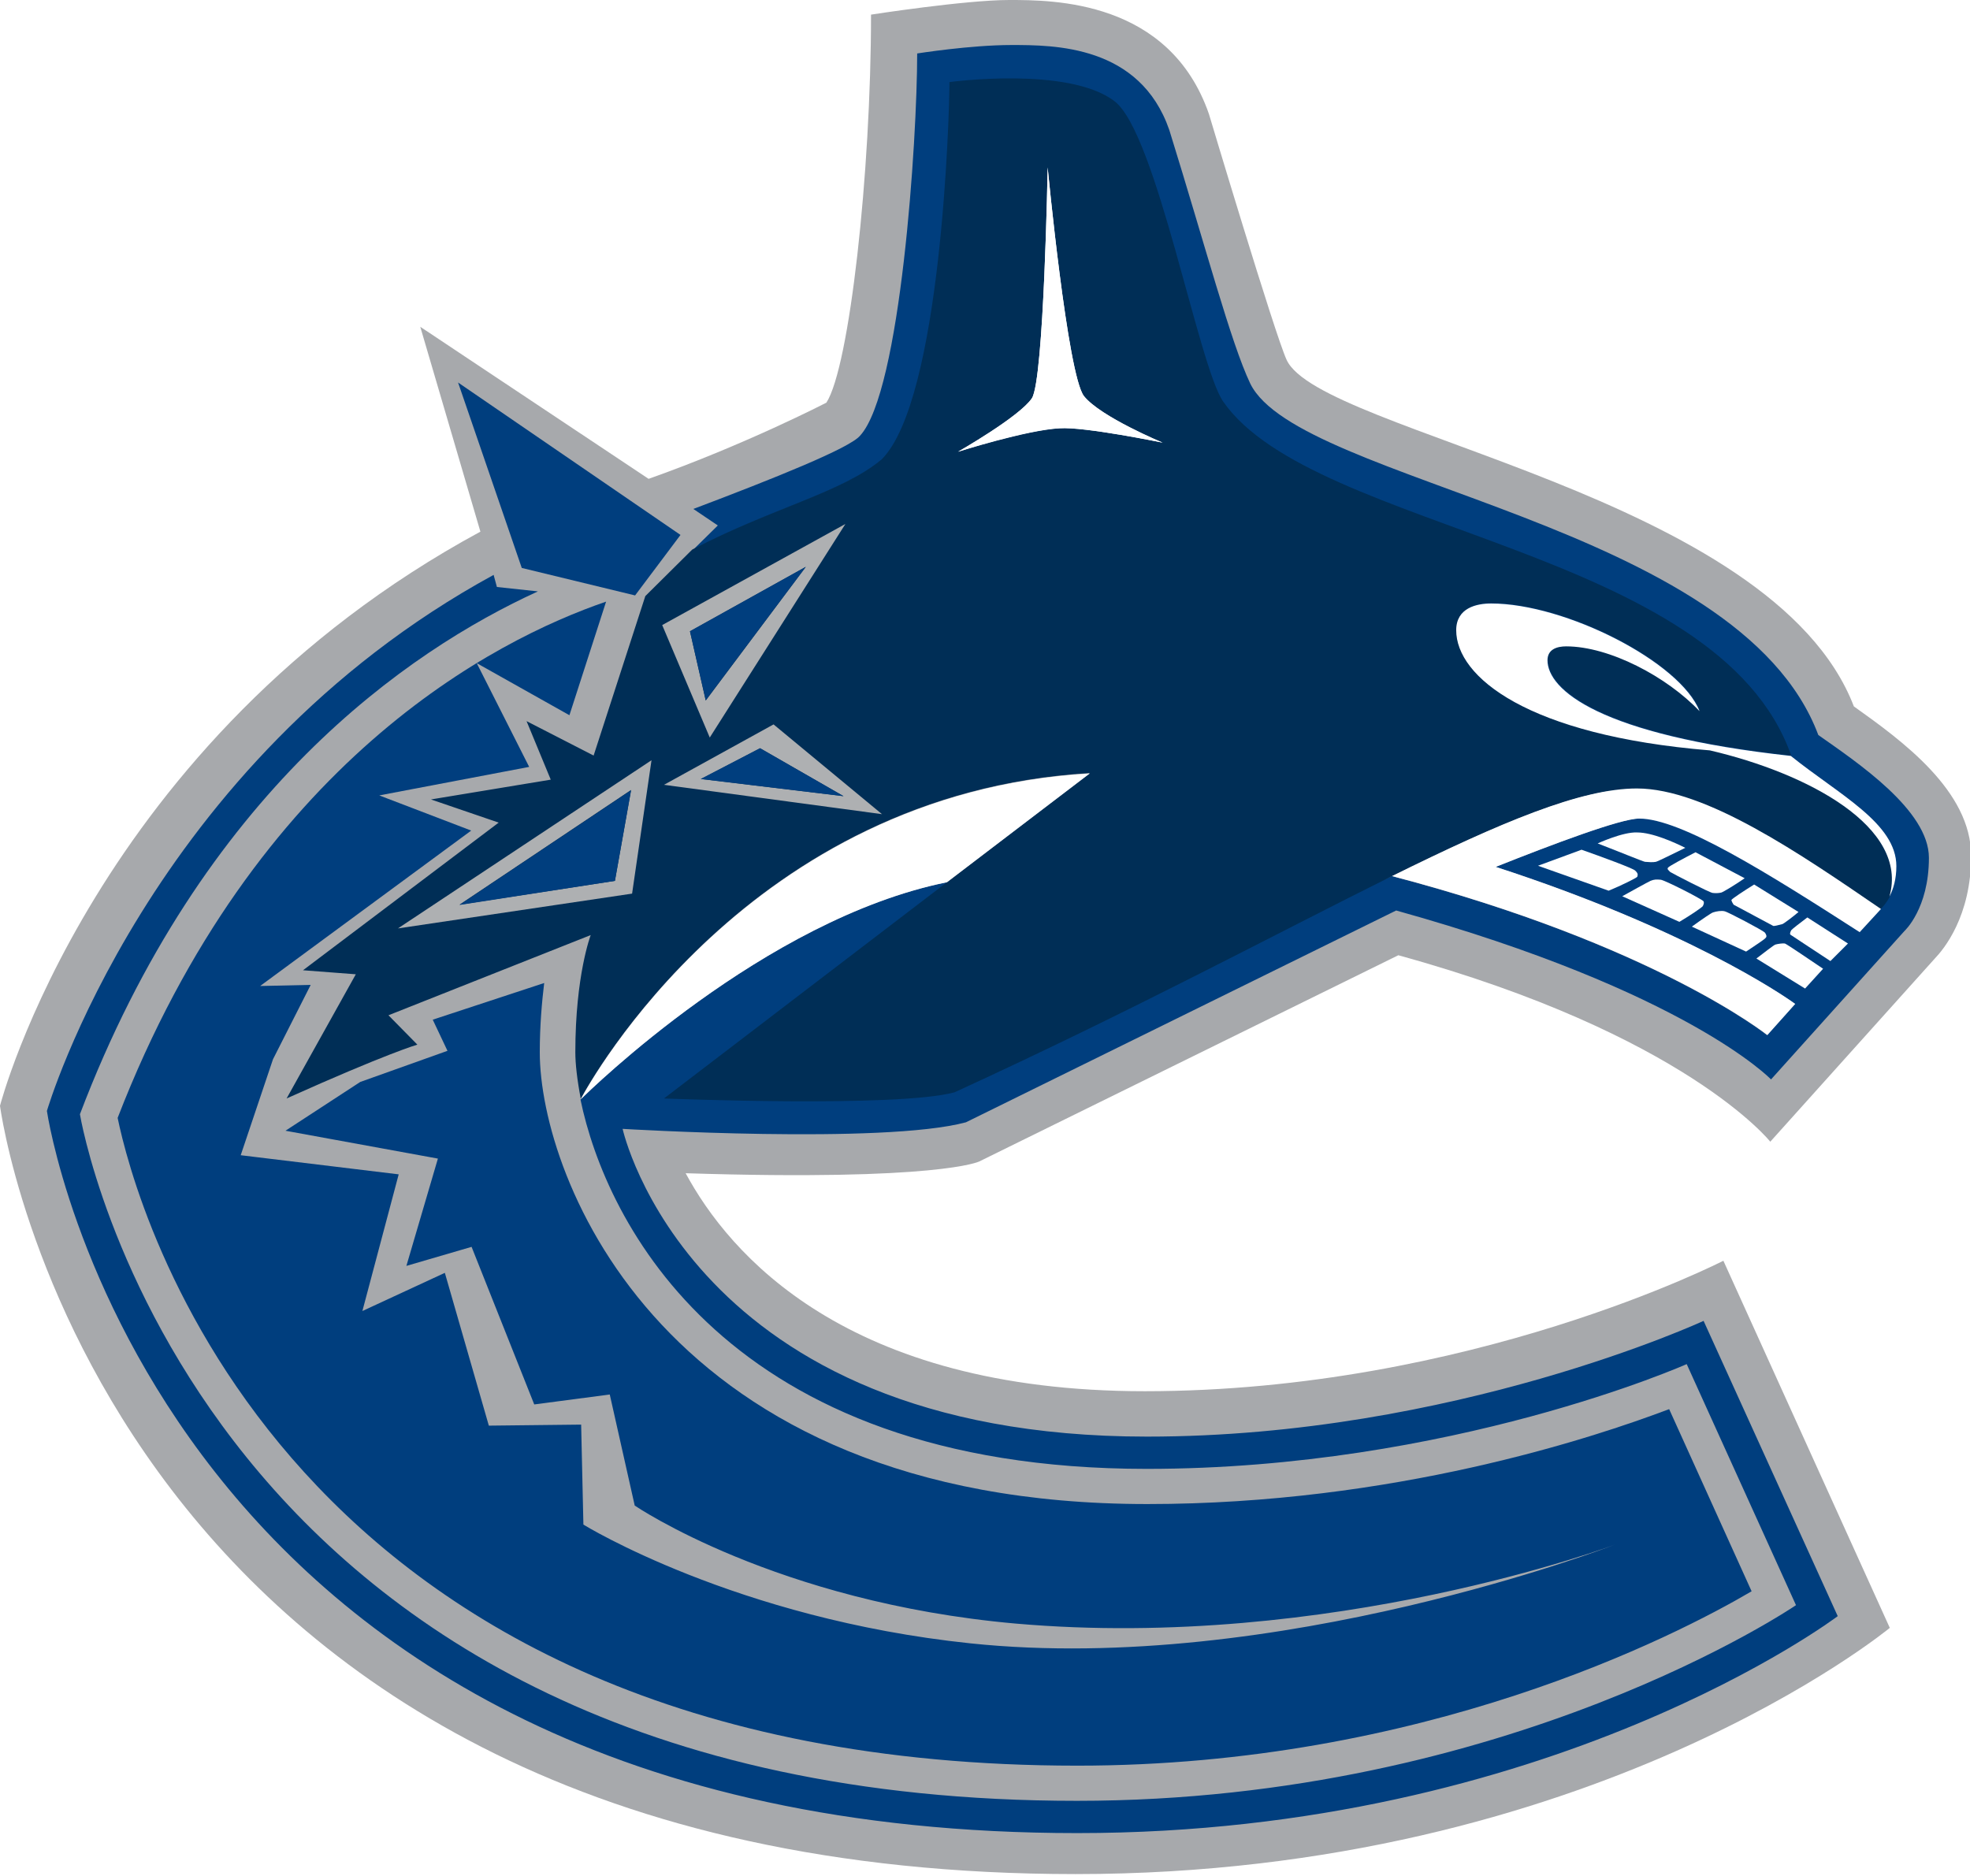
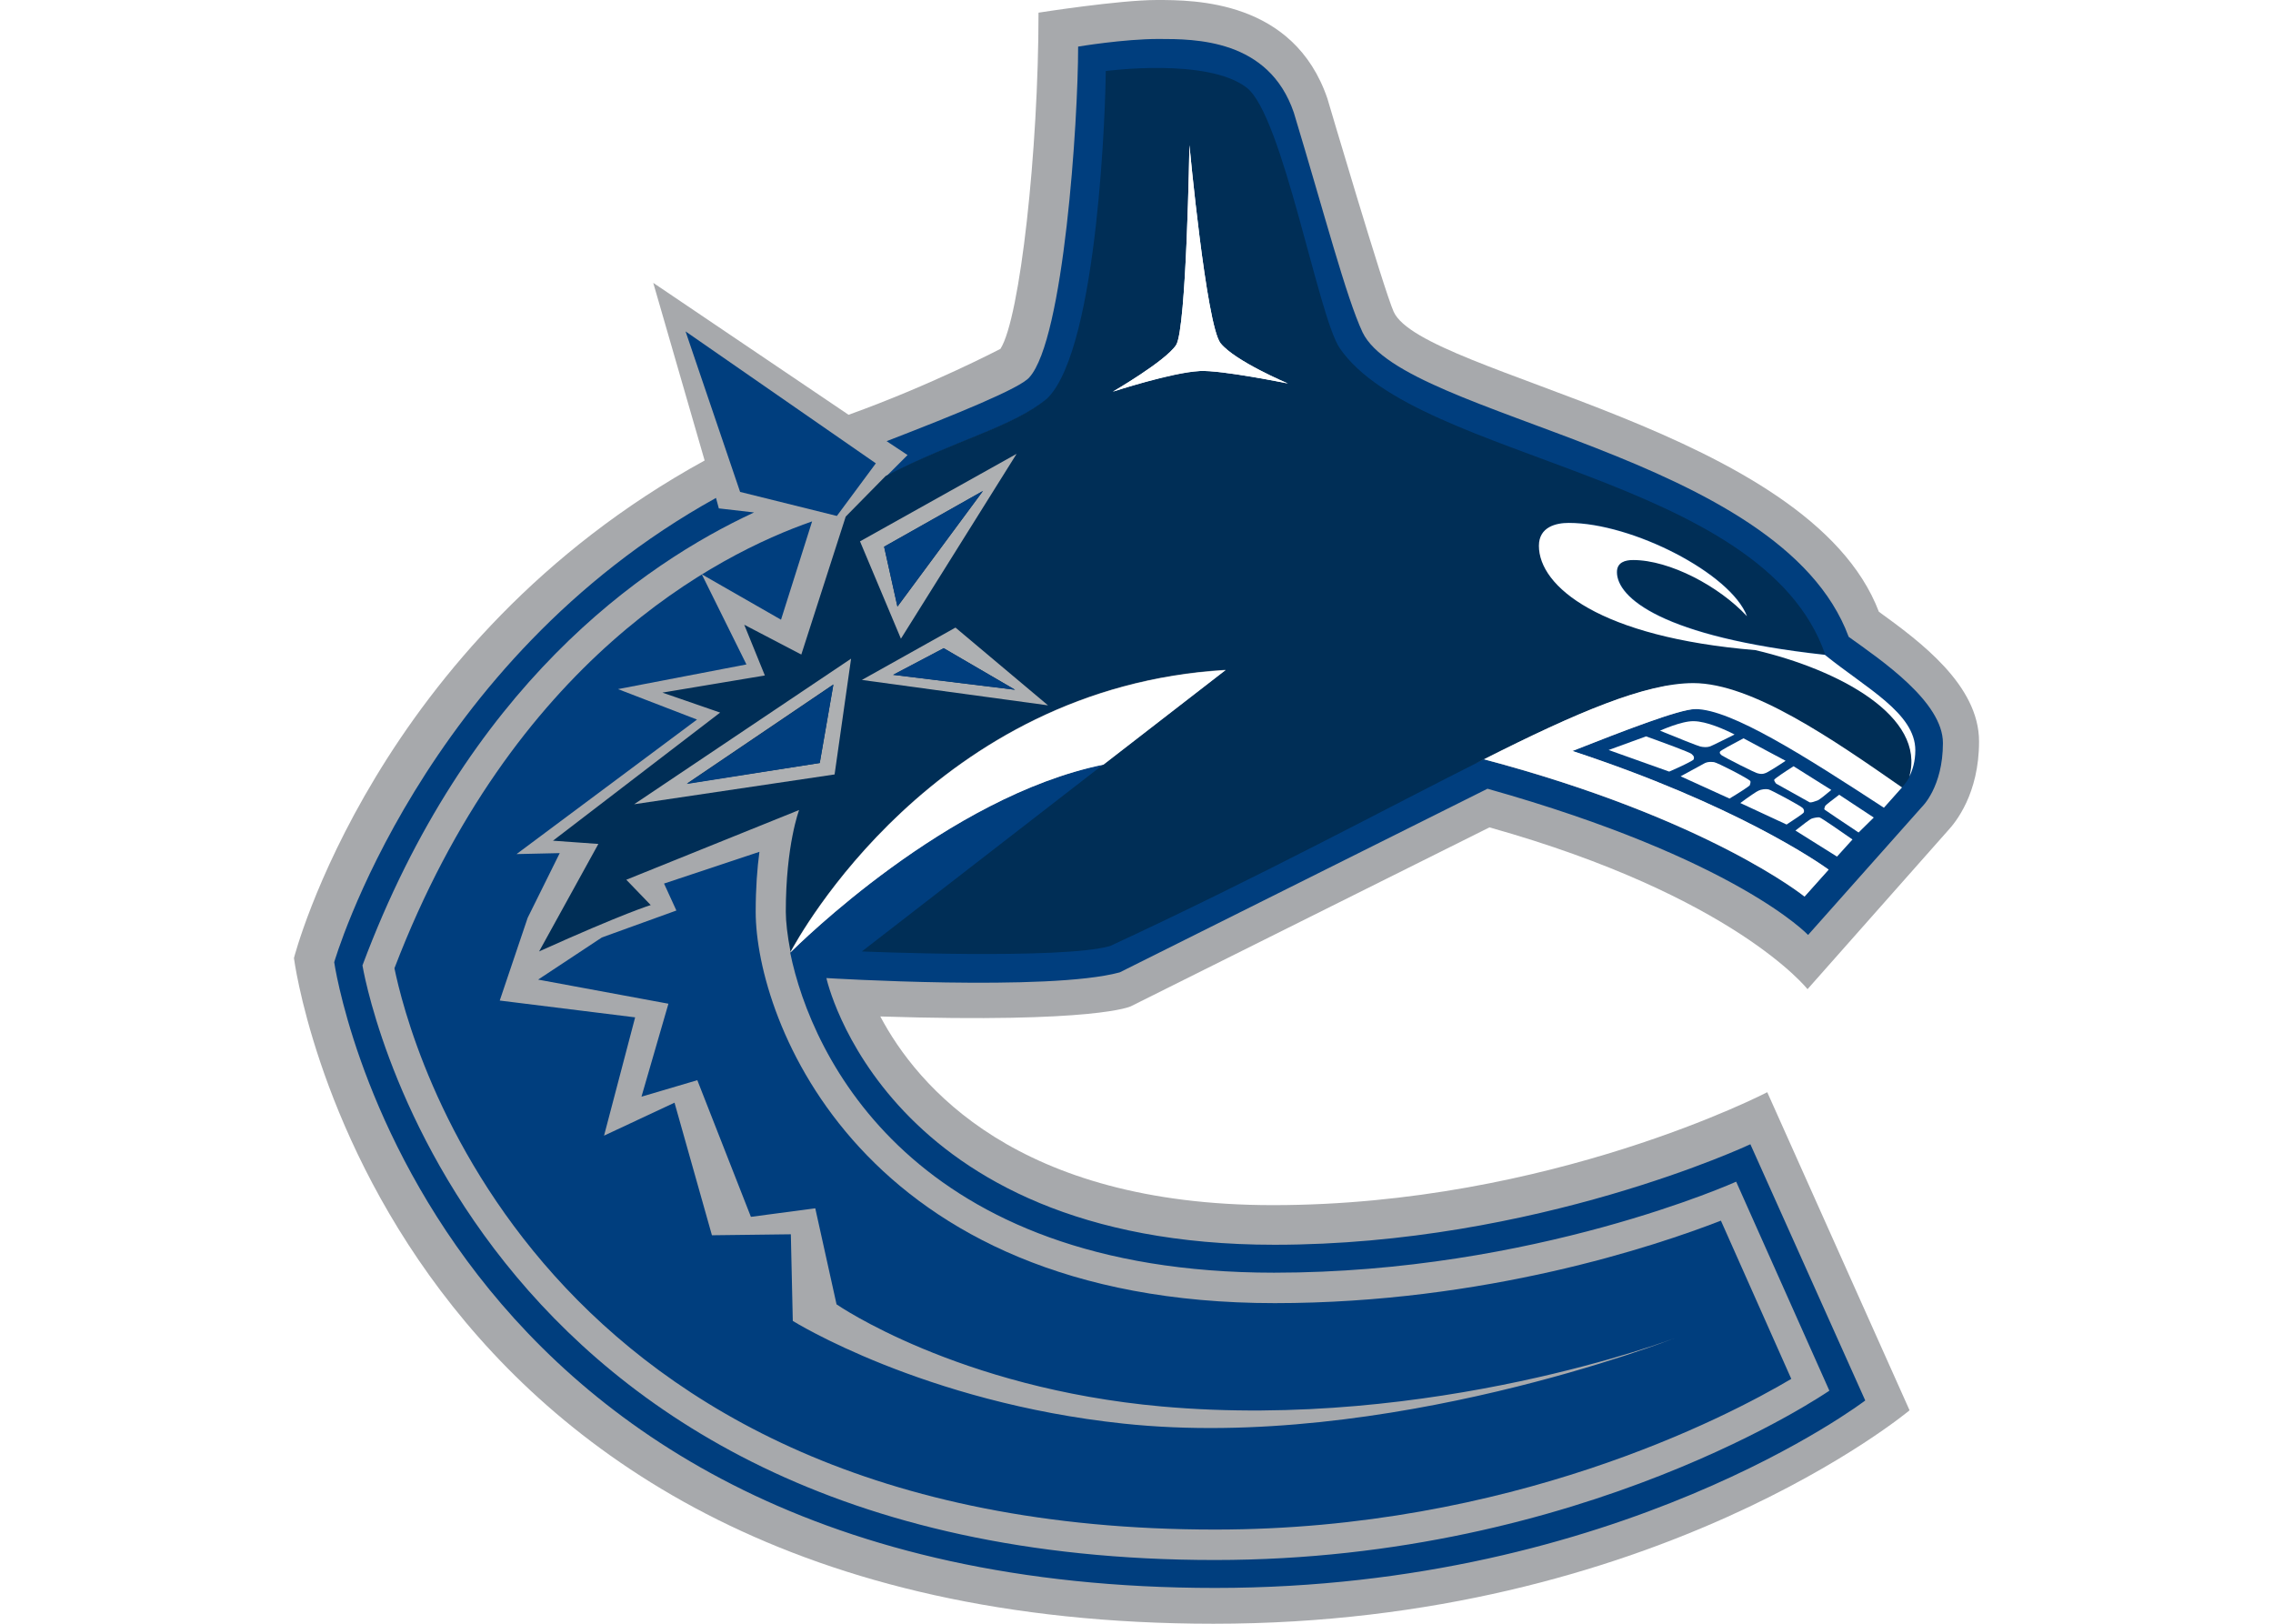
- <svg xmlns="http://www.w3.org/2000/svg" width="21pt" height="20pt" viewBox="0 0 21 20" version="1.1">
+ <svg xmlns="http://www.w3.org/2000/svg" width="28pt" height="20pt" viewBox="0 0 28 20" version="1.1">
  <g id="surface1">
-     <path style=" stroke:none;fill-rule:nonzero;fill:rgb(65.49%,66.275%,67.451%);fill-opacity:1;" d="M 10.438 12.383 L 14.906 10.184 C 17.965 11.027 18.871 12.172 18.871 12.172 L 20.625 10.219 C 20.719 10.121 21.012 9.77 21.012 9.125 C 21.012 8.43 20.273 7.895 19.762 7.531 C 18.895 5.273 14.07 4.617 13.715 3.836 C 13.59 3.566 12.887 1.215 12.887 1.215 C 12.465 0 11.227 0 10.758 0 C 10.289 0 9.285 0.156 9.285 0.156 C 9.285 1.848 9.055 3.914 8.809 4.293 C 8.809 4.293 7.941 4.742 6.914 5.105 L 4.48 3.484 L 5.121 5.668 C 1.004 7.898 0 11.789 0 11.789 C 0 11.789 1.059 19.98 11.465 19.98 C 16.969 19.98 20.145 17.355 20.145 17.355 L 18.371 13.441 C 18.371 13.441 15.668 14.832 12.203 14.832 C 9.016 14.832 7.77 13.363 7.309 12.508 C 10.012 12.594 10.438 12.383 10.438 12.383 Z M 10.438 12.383 " />
-     <path style=" stroke:none;fill-rule:nonzero;fill:rgb(65.49%,66.275%,67.451%);fill-opacity:1;" d="M 4.242 9.898 L 6.941 8.105 L 6.738 9.527 Z M 4.242 9.898 " />
-     <path style=" stroke:none;fill-rule:nonzero;fill:rgb(65.49%,66.275%,67.451%);fill-opacity:1;" d="M 7.566 7.863 L 7.062 6.664 L 9.012 5.586 Z M 7.566 7.863 " />
-     <path style=" stroke:none;fill-rule:nonzero;fill:rgb(65.49%,66.275%,67.451%);fill-opacity:1;" d="M 8.246 7.723 L 9.402 8.68 L 7.074 8.367 Z M 8.246 7.723 " />
-     <path style=" stroke:none;fill-rule:nonzero;fill:rgb(0%,24.314%,49.412%);fill-opacity:1;" d="M 19.383 7.836 C 18.535 5.57 13.848 5.152 13.328 4.09 C 13.121 3.656 12.852 2.633 12.465 1.387 C 12.152 0.48 11.238 0.48 10.781 0.48 C 10.344 0.48 9.777 0.57 9.777 0.57 C 9.777 1.492 9.602 4.176 9.168 4.645 C 9.059 4.777 8.258 5.098 7.391 5.426 L 7.652 5.602 L 7.387 5.863 C 8.25 5.414 8.973 5.258 9.406 4.902 C 10.035 4.262 17.918 8.727 17.469 8.727 C 17.27 8.727 16.543 9.004 15.941 9.242 C 17.961 9.898 18.992 10.602 19.133 10.703 L 18.836 11.035 C 18.836 11.035 17.637 10.074 14.836 9.34 C 13.629 9.938 10.09 9.406 10.09 9.406 C 8.141 9.801 6.281 11.629 6.188 11.723 C 6.453 13.008 7.727 15.66 12.223 15.66 C 15.469 15.66 17.98 14.543 17.98 14.543 L 19.145 17.113 C 19.145 17.113 16.094 19.199 11.48 19.199 C 2.051 19.199 0.852 11.879 0.852 11.879 C 2.156 8.445 4.344 6.941 5.734 6.305 L 5.297 6.258 L 5.262 6.129 C 1.582 8.137 0.5 11.844 0.5 11.844 C 0.5 11.844 1.617 19.543 11.484 19.543 C 16.535 19.543 19.59 17.23 19.59 17.23 L 18.16 14.082 C 18.16 14.082 15.496 15.316 12.227 15.316 C 7.355 15.316 6.637 12.035 6.637 12.035 C 6.637 12.035 9.41 12.203 10.297 11.965 L 14.883 9.707 C 17.984 10.57 18.879 11.508 18.879 11.508 L 20.301 9.926 C 20.301 9.926 20.562 9.688 20.562 9.145 C 20.562 8.637 19.793 8.125 19.383 7.836 " />
-     <path style=" stroke:none;fill-rule:nonzero;fill:rgb(0%,18.039%,33.725%);fill-opacity:1;" d="M 18.23 7.992 C 16.285 7.84 15.527 7.211 15.527 6.715 C 15.527 6.477 15.746 6.43 15.898 6.43 C 16.691 6.43 17.918 7.055 18.121 7.578 C 17.77 7.211 17.164 6.887 16.699 6.887 C 16.598 6.887 16.5 6.918 16.5 7.035 C 16.5 7.348 17.059 7.832 19.094 8.055 C 18.312 5.832 14.008 5.676 13.039 4.281 C 12.773 3.898 12.328 1.414 11.879 1.078 C 11.387 0.703 10.121 0.875 10.121 0.875 C 10.121 1.219 10.035 4.262 9.398 4.898 C 8.969 5.254 8.242 5.41 7.379 5.859 L 6.879 6.355 L 6.328 8.055 L 5.613 7.688 L 5.871 8.312 L 4.594 8.523 L 5.316 8.77 L 3.23 10.344 L 3.793 10.387 L 3.055 11.711 C 4.125 11.23 4.449 11.137 4.449 11.137 L 4.141 10.824 L 6.297 9.969 C 6.297 9.969 6.133 10.395 6.133 11.219 C 6.133 11.34 6.152 11.512 6.191 11.715 C 6.285 11.539 7.98 8.453 11.617 8.242 L 7.078 11.711 C 7.078 11.711 9.566 11.812 10.176 11.645 C 12.094 10.766 13.633 9.938 14.84 9.34 C 15.996 8.77 16.852 8.41 17.438 8.41 C 18.168 8.41 19.184 9.105 20.043 9.695 C 20.043 9.695 20.098 9.648 20.145 9.559 C 20.355 8.812 19.27 8.238 18.23 7.992 " />
-     <path style=" stroke:none;fill-rule:nonzero;fill:rgb(100%,100%,100%);fill-opacity:1;" d="M 6.191 11.719 C 6.285 11.629 8.145 9.801 10.094 9.406 L 11.617 8.246 C 7.98 8.457 6.285 11.543 6.191 11.719 " />
-     <path style=" stroke:none;fill-rule:nonzero;fill:rgb(100%,100%,100%);fill-opacity:1;" d="M 20.215 9.234 C 20.215 8.777 19.605 8.473 19.09 8.059 C 17.047 7.836 16.496 7.352 16.496 7.039 C 16.496 6.922 16.598 6.891 16.695 6.891 C 17.156 6.891 17.77 7.215 18.117 7.582 C 17.914 7.059 16.688 6.434 15.895 6.434 C 15.742 6.434 15.523 6.48 15.523 6.719 C 15.523 7.215 16.281 7.84 18.227 8 C 19.266 8.242 20.352 8.816 20.141 9.559 C 20.184 9.477 20.215 9.371 20.215 9.234 " />
-     <path style=" stroke:none;fill-rule:nonzero;fill:rgb(100%,100%,100%);fill-opacity:1;" d="M 16.395 9.23 L 17.148 9.496 C 17.289 9.438 17.438 9.363 17.453 9.348 C 17.461 9.324 17.461 9.309 17.43 9.281 C 17.41 9.258 17.07 9.133 16.859 9.059 Z M 16.395 9.23 " />
-     <path style=" stroke:none;fill-rule:nonzero;fill:rgb(100%,100%,100%);fill-opacity:1;" d="M 17.031 8.992 C 17.234 9.07 17.512 9.184 17.535 9.188 C 17.57 9.191 17.621 9.195 17.652 9.188 C 17.68 9.18 17.844 9.098 17.965 9.039 C 17.848 8.98 17.613 8.875 17.453 8.875 C 17.301 8.867 17.031 8.992 17.031 8.992 " />
-     <path style=" stroke:none;fill-rule:nonzero;fill:rgb(100%,100%,100%);fill-opacity:1;" d="M 17.781 9.25 C 17.77 9.266 17.781 9.273 17.805 9.297 C 17.836 9.316 18.23 9.52 18.258 9.52 C 18.289 9.523 18.316 9.523 18.348 9.516 C 18.367 9.512 18.508 9.426 18.598 9.363 L 18.074 9.086 C 17.938 9.156 17.793 9.234 17.781 9.25 " />
-     <path style=" stroke:none;fill-rule:nonzero;fill:rgb(100%,100%,100%);fill-opacity:1;" d="M 18.152 9.66 C 18.16 9.641 18.168 9.629 18.16 9.609 C 18.137 9.582 17.746 9.383 17.703 9.379 C 17.656 9.375 17.633 9.375 17.594 9.391 C 17.562 9.406 17.363 9.516 17.293 9.555 L 17.902 9.828 C 18.02 9.758 18.141 9.676 18.152 9.66 " />
-     <path style=" stroke:none;fill-rule:nonzero;fill:rgb(100%,100%,100%);fill-opacity:1;" d="M 18.902 9.871 C 18.914 9.875 18.957 9.863 19 9.852 C 19.02 9.844 19.113 9.773 19.172 9.723 L 18.699 9.43 C 18.586 9.5 18.469 9.578 18.457 9.594 C 18.457 9.598 18.457 9.609 18.48 9.645 Z M 18.902 9.871 " />
-     <path style=" stroke:none;fill-rule:nonzero;fill:rgb(100%,100%,100%);fill-opacity:1;" d="M 19.094 9.918 C 19.082 9.941 19.078 9.957 19.086 9.965 C 19.102 9.977 19.348 10.137 19.512 10.246 L 19.699 10.059 L 19.266 9.781 C 19.188 9.84 19.102 9.906 19.094 9.918 " />
-     <path style=" stroke:none;fill-rule:nonzero;fill:rgb(100%,100%,100%);fill-opacity:1;" d="M 18.824 9.996 C 18.836 9.984 18.828 9.961 18.812 9.941 C 18.789 9.918 18.414 9.719 18.383 9.715 C 18.352 9.707 18.297 9.715 18.262 9.727 C 18.246 9.73 18.137 9.805 18.035 9.879 L 18.613 10.145 C 18.707 10.082 18.816 10.012 18.824 9.996 " />
-     <path style=" stroke:none;fill-rule:nonzero;fill:rgb(100%,100%,100%);fill-opacity:1;" d="M 18.926 10.07 C 18.91 10.074 18.801 10.16 18.723 10.219 L 19.242 10.539 L 19.434 10.328 C 19.273 10.219 19.047 10.066 19.027 10.059 C 19.008 10.055 18.953 10.062 18.926 10.07 " />
-     <path style=" stroke:none;fill-rule:nonzero;fill:rgb(68.235%,69.02%,69.804%);fill-opacity:1;" d="M 8.102 7.977 L 8.992 8.488 L 7.473 8.305 Z M 8.246 7.723 L 7.078 8.367 L 9.402 8.68 Z M 8.246 7.723 " />
-     <path style=" stroke:none;fill-rule:nonzero;fill:rgb(68.235%,69.02%,69.804%);fill-opacity:1;" d="M 6.555 9.391 L 4.898 9.645 L 6.727 8.422 Z M 6.738 9.527 L 6.945 8.105 L 4.242 9.898 Z M 6.738 9.527 " />
-     <path style=" stroke:none;fill-rule:nonzero;fill:rgb(68.235%,69.02%,69.804%);fill-opacity:1;" d="M 7.355 6.73 L 8.59 6.043 L 7.523 7.469 Z M 9.012 5.586 L 7.059 6.664 L 7.566 7.863 Z M 9.012 5.586 " />
-     <path style=" stroke:none;fill-rule:nonzero;fill:rgb(0%,24.314%,49.412%);fill-opacity:1;" d="M 17.793 15.023 C 16.977 15.332 14.852 16.035 12.23 16.035 C 7.059 16.035 5.754 12.539 5.754 11.219 C 5.754 10.93 5.777 10.68 5.801 10.48 L 4.613 10.871 L 4.77 11.203 L 3.84 11.535 L 3.043 12.055 L 4.668 12.352 L 4.332 13.496 L 5.027 13.293 L 5.695 14.973 L 6.5 14.867 L 6.766 16.051 C 6.766 16.051 8.273 17.082 10.824 17.309 C 14.191 17.605 17.211 16.469 17.211 16.469 C 17.211 16.469 13.613 17.863 10.344 17.52 C 7.844 17.258 6.219 16.254 6.219 16.254 L 6.195 15.188 L 5.211 15.199 L 4.742 13.57 L 3.863 13.977 L 4.25 12.52 L 2.566 12.316 L 2.91 11.293 L 3.312 10.5 L 2.773 10.512 L 5.023 8.855 L 4.043 8.48 L 5.641 8.176 L 5.082 7.07 L 6.07 7.625 L 6.461 6.414 C 5.277 6.82 2.727 8.113 1.254 11.918 C 1.434 12.789 2.973 18.824 11.484 18.824 C 15.164 18.824 17.848 17.449 18.672 16.965 Z M 17.793 15.023 " />
-     <path style=" stroke:none;fill-rule:nonzero;fill:rgb(0%,24.314%,49.412%);fill-opacity:1;" d="M 6.77 6.348 L 7.254 5.703 L 4.883 4.078 L 5.562 6.055 Z M 6.77 6.348 " />
-     <path style=" stroke:none;fill-rule:nonzero;fill:rgb(100%,100%,100%);fill-opacity:1;" d="M 12.391 4.719 C 12.391 4.719 11.73 4.445 11.555 4.223 C 11.379 4 11.168 1.785 11.168 1.785 C 11.168 1.785 11.129 4.043 11 4.246 C 10.863 4.445 10.211 4.816 10.211 4.816 C 10.211 4.816 10.938 4.582 11.293 4.566 C 11.559 4.547 12.391 4.719 12.391 4.719 " />
-     <path style=" stroke:none;fill-rule:nonzero;fill:rgb(100%,100%,100%);fill-opacity:1;" d="M 11.297 4.566 C 10.941 4.586 10.215 4.816 10.215 4.816 C 10.215 4.816 10.867 4.445 11 4.246 C 11.129 4.047 11.168 1.785 11.168 1.785 C 11.168 1.785 11.379 3.996 11.555 4.223 C 11.734 4.445 12.395 4.719 12.395 4.719 C 12.395 4.719 11.559 4.547 11.297 4.566 " />
-     <path style=" stroke:none;fill-rule:nonzero;fill:rgb(100%,100%,100%);fill-opacity:1;" d="M 14.84 9.34 C 17.641 10.074 18.84 11.035 18.84 11.035 L 19.137 10.703 C 19 10.602 17.965 9.898 15.945 9.242 C 16.543 9.004 17.277 8.727 17.473 8.727 C 17.918 8.727 18.84 9.305 19.824 9.938 L 20.051 9.691 C 19.191 9.102 18.18 8.406 17.449 8.406 C 16.852 8.406 16 8.766 14.84 9.34 " />
-     <path style=" stroke:none;fill-rule:nonzero;fill:rgb(0%,24.314%,49.412%);fill-opacity:1;" d="M 8.992 8.488 L 8.102 7.977 L 7.469 8.305 Z M 8.992 8.488 " />
-     <path style=" stroke:none;fill-rule:nonzero;fill:rgb(0%,24.314%,49.412%);fill-opacity:1;" d="M 7.355 6.73 L 7.523 7.465 L 8.59 6.043 Z M 7.355 6.73 " />
-     <path style=" stroke:none;fill-rule:nonzero;fill:rgb(0%,24.314%,49.412%);fill-opacity:1;" d="M 6.727 8.426 L 4.898 9.648 L 6.555 9.391 Z M 6.727 8.426 " />
+     <path style=" stroke:none;fill-rule:nonzero;fill:rgb(65.49%,66.275%,67.451%);fill-opacity:1;" d="M 13.93 12.395 L 18.348 10.191 C 21.367 11.039 22.266 12.184 22.266 12.184 L 23.996 10.23 C 24.09 10.129 24.379 9.777 24.379 9.133 C 24.379 8.438 23.652 7.902 23.145 7.535 C 22.285 5.277 17.523 4.625 17.168 3.84 C 17.047 3.57 16.352 1.215 16.352 1.215 C 15.938 0 14.711 0 14.25 0 C 13.785 0 12.793 0.156 12.793 0.156 C 12.793 1.852 12.566 3.918 12.324 4.297 C 12.324 4.297 11.465 4.746 10.453 5.109 L 8.047 3.484 L 8.68 5.672 C 4.613 7.906 3.621 11.801 3.621 11.801 C 3.621 11.801 4.668 20 14.949 20 C 20.387 20 23.523 17.371 23.523 17.371 L 21.77 13.453 C 21.77 13.453 19.098 14.844 15.68 14.844 C 12.527 14.844 11.297 13.375 10.844 12.52 C 13.512 12.605 13.93 12.395 13.93 12.395 Z M 13.93 12.395 " />
+     <path style=" stroke:none;fill-rule:nonzero;fill:rgb(65.49%,66.275%,67.451%);fill-opacity:1;" d="M 7.812 9.906 L 10.477 8.113 L 10.281 9.539 Z M 7.812 9.906 " />
+     <path style=" stroke:none;fill-rule:nonzero;fill:rgb(65.49%,66.275%,67.451%);fill-opacity:1;" d="M 11.098 7.867 L 10.598 6.668 L 12.523 5.59 Z M 11.098 7.867 " />
+     <path style=" stroke:none;fill-rule:nonzero;fill:rgb(65.49%,66.275%,67.451%);fill-opacity:1;" d="M 11.77 7.73 L 12.91 8.688 L 10.609 8.375 Z M 11.77 7.73 " />
+     <path style=" stroke:none;fill-rule:nonzero;fill:rgb(0%,24.314%,49.412%);fill-opacity:1;" d="M 22.773 7.844 C 21.934 5.574 17.301 5.16 16.785 4.094 C 16.582 3.66 16.316 2.637 15.938 1.387 C 15.629 0.48 14.723 0.48 14.273 0.48 C 13.84 0.48 13.281 0.574 13.281 0.574 C 13.281 1.496 13.105 4.18 12.68 4.648 C 12.57 4.781 11.781 5.102 10.922 5.434 L 11.18 5.605 L 10.918 5.867 C 11.773 5.422 12.488 5.262 12.914 4.906 C 13.539 4.266 21.324 8.734 20.879 8.734 C 20.684 8.734 19.965 9.016 19.367 9.25 C 21.363 9.906 22.387 10.613 22.523 10.711 L 22.227 11.043 C 22.227 11.043 21.047 10.086 18.277 9.352 C 17.086 9.949 13.59 9.418 13.59 9.418 C 11.664 9.812 9.828 11.641 9.734 11.734 C 9.996 13.02 11.254 15.676 15.695 15.676 C 18.902 15.676 21.387 14.555 21.387 14.555 L 22.535 17.129 C 22.535 17.129 19.523 19.215 14.965 19.215 C 5.648 19.215 4.465 11.891 4.465 11.891 C 5.75 8.453 7.914 6.949 9.289 6.312 L 8.855 6.262 L 8.82 6.133 C 5.188 8.145 4.117 11.852 4.117 11.852 C 4.117 11.852 5.219 19.559 14.969 19.559 C 19.957 19.559 22.977 17.25 22.977 17.25 L 21.562 14.094 C 21.562 14.094 18.93 15.332 15.699 15.332 C 10.891 15.332 10.18 12.047 10.18 12.047 C 10.18 12.047 12.918 12.215 13.793 11.977 L 18.324 9.715 C 21.391 10.578 22.273 11.516 22.273 11.516 L 23.676 9.938 C 23.676 9.938 23.934 9.695 23.934 9.152 C 23.934 8.645 23.176 8.133 22.773 7.844 " />
+     <path style=" stroke:none;fill-rule:nonzero;fill:rgb(0%,18.039%,33.725%);fill-opacity:1;" d="M 21.629 8 C 19.707 7.848 18.961 7.219 18.961 6.719 C 18.961 6.484 19.176 6.438 19.328 6.438 C 20.109 6.438 21.324 7.059 21.523 7.586 C 21.18 7.219 20.574 6.895 20.121 6.895 C 20.02 6.895 19.922 6.922 19.922 7.043 C 19.922 7.355 20.473 7.84 22.484 8.062 C 21.715 5.84 17.461 5.684 16.504 4.289 C 16.238 3.902 15.801 1.414 15.355 1.078 C 14.871 0.707 13.621 0.875 13.621 0.875 C 13.621 1.219 13.535 4.266 12.906 4.902 C 12.484 5.258 11.766 5.418 10.91 5.863 L 10.418 6.363 L 9.871 8.062 L 9.168 7.695 L 9.422 8.32 L 8.16 8.531 L 8.871 8.777 L 6.812 10.355 L 7.371 10.395 L 6.641 11.719 C 7.699 11.242 8.016 11.148 8.016 11.148 L 7.715 10.836 L 9.844 9.977 C 9.844 9.977 9.68 10.406 9.68 11.23 C 9.68 11.352 9.699 11.52 9.738 11.723 C 9.832 11.551 11.508 8.461 15.098 8.25 L 10.617 11.719 C 10.617 11.719 13.074 11.824 13.676 11.652 C 15.57 10.773 17.09 9.949 18.281 9.352 C 19.422 8.777 20.27 8.418 20.852 8.418 C 21.566 8.418 22.57 9.113 23.422 9.703 C 23.422 9.703 23.477 9.656 23.523 9.566 C 23.73 8.82 22.66 8.246 21.629 8 " />
+     <path style=" stroke:none;fill-rule:nonzero;fill:rgb(100%,100%,100%);fill-opacity:1;" d="M 9.738 11.73 C 9.832 11.641 11.668 9.812 13.594 9.418 L 15.098 8.254 C 11.508 8.465 9.832 11.555 9.738 11.73 " />
+     <path style=" stroke:none;fill-rule:nonzero;fill:rgb(100%,100%,100%);fill-opacity:1;" d="M 23.594 9.242 C 23.594 8.785 22.992 8.48 22.48 8.066 C 20.465 7.844 19.918 7.359 19.918 7.047 C 19.918 6.926 20.02 6.898 20.117 6.898 C 20.57 6.898 21.18 7.223 21.52 7.59 C 21.32 7.062 20.105 6.441 19.324 6.441 C 19.172 6.441 18.957 6.488 18.957 6.723 C 18.957 7.223 19.703 7.848 21.625 8.008 C 22.656 8.25 23.727 8.824 23.52 9.566 C 23.559 9.488 23.594 9.379 23.594 9.242 " />
+     <path style=" stroke:none;fill-rule:nonzero;fill:rgb(100%,100%,100%);fill-opacity:1;" d="M 19.816 9.238 L 20.562 9.504 C 20.699 9.445 20.852 9.371 20.863 9.355 C 20.871 9.332 20.871 9.316 20.84 9.289 C 20.82 9.266 20.484 9.145 20.277 9.07 Z M 19.816 9.238 " />
+     <path style=" stroke:none;fill-rule:nonzero;fill:rgb(100%,100%,100%);fill-opacity:1;" d="M 20.449 9 C 20.648 9.082 20.922 9.191 20.945 9.195 C 20.98 9.203 21.027 9.207 21.062 9.195 C 21.086 9.188 21.25 9.105 21.367 9.047 C 21.254 8.988 21.02 8.883 20.863 8.883 C 20.715 8.879 20.449 9 20.449 9 " />
+     <path style=" stroke:none;fill-rule:nonzero;fill:rgb(100%,100%,100%);fill-opacity:1;" d="M 21.188 9.258 C 21.18 9.277 21.188 9.285 21.211 9.305 C 21.238 9.324 21.629 9.527 21.66 9.527 C 21.688 9.535 21.719 9.535 21.746 9.523 C 21.766 9.52 21.902 9.434 21.996 9.371 L 21.477 9.094 C 21.344 9.164 21.199 9.242 21.188 9.258 " />
+     <path style=" stroke:none;fill-rule:nonzero;fill:rgb(100%,100%,100%);fill-opacity:1;" d="M 21.555 9.672 C 21.562 9.648 21.566 9.637 21.562 9.621 C 21.539 9.59 21.152 9.391 21.113 9.387 C 21.066 9.383 21.039 9.383 21.004 9.398 C 20.969 9.418 20.773 9.523 20.703 9.562 L 21.305 9.836 C 21.422 9.766 21.543 9.688 21.555 9.672 " />
+     <path style=" stroke:none;fill-rule:nonzero;fill:rgb(100%,100%,100%);fill-opacity:1;" d="M 22.293 9.883 C 22.309 9.887 22.348 9.875 22.391 9.859 C 22.41 9.852 22.5 9.781 22.559 9.73 L 22.094 9.438 C 21.984 9.508 21.867 9.586 21.855 9.605 C 21.855 9.609 21.855 9.621 21.879 9.652 Z M 22.293 9.883 " />
+     <path style=" stroke:none;fill-rule:nonzero;fill:rgb(100%,100%,100%);fill-opacity:1;" d="M 22.484 9.926 C 22.473 9.953 22.469 9.965 22.477 9.973 C 22.492 9.984 22.734 10.148 22.895 10.254 L 23.082 10.07 L 22.656 9.789 C 22.578 9.848 22.492 9.914 22.484 9.926 " />
+     <path style=" stroke:none;fill-rule:nonzero;fill:rgb(100%,100%,100%);fill-opacity:1;" d="M 22.219 10.008 C 22.227 9.992 22.223 9.969 22.207 9.953 C 22.184 9.926 21.812 9.727 21.785 9.723 C 21.75 9.715 21.695 9.723 21.664 9.738 C 21.648 9.742 21.539 9.816 21.438 9.891 L 22.008 10.156 C 22.102 10.094 22.211 10.023 22.219 10.008 " />
+     <path style=" stroke:none;fill-rule:nonzero;fill:rgb(100%,100%,100%);fill-opacity:1;" d="M 22.32 10.082 C 22.301 10.086 22.195 10.168 22.117 10.23 L 22.629 10.551 L 22.82 10.34 C 22.664 10.23 22.441 10.078 22.418 10.07 C 22.398 10.062 22.344 10.074 22.32 10.082 " />
+     <path style=" stroke:none;fill-rule:nonzero;fill:rgb(68.235%,69.02%,69.804%);fill-opacity:1;" d="M 11.625 7.984 L 12.504 8.496 L 11.004 8.312 Z M 11.77 7.73 L 10.617 8.375 L 12.91 8.688 Z M 11.77 7.73 " />
+     <path style=" stroke:none;fill-rule:nonzero;fill:rgb(68.235%,69.02%,69.804%);fill-opacity:1;" d="M 10.098 9.398 L 8.461 9.652 L 10.266 8.43 Z M 10.281 9.539 L 10.484 8.113 L 7.812 9.906 Z M 10.281 9.539 " />
+     <path style=" stroke:none;fill-rule:nonzero;fill:rgb(68.235%,69.02%,69.804%);fill-opacity:1;" d="M 10.891 6.734 L 12.109 6.047 L 11.055 7.473 Z M 12.523 5.59 L 10.594 6.668 L 11.098 7.867 Z M 12.523 5.59 " />
+     <path style=" stroke:none;fill-rule:nonzero;fill:rgb(0%,24.314%,49.412%);fill-opacity:1;" d="M 21.199 15.035 C 20.395 15.348 18.293 16.051 15.703 16.051 C 10.594 16.051 9.309 12.551 9.309 11.23 C 9.309 10.941 9.328 10.691 9.355 10.492 L 8.18 10.883 L 8.332 11.215 L 7.414 11.547 L 6.629 12.066 L 8.234 12.363 L 7.902 13.508 L 8.59 13.305 L 9.25 14.988 L 10.043 14.883 L 10.305 16.066 C 10.305 16.066 11.793 17.098 14.312 17.324 C 17.641 17.621 20.625 16.484 20.625 16.484 C 20.625 16.484 17.07 17.879 13.84 17.535 C 11.371 17.273 9.766 16.27 9.766 16.27 L 9.742 15.203 L 8.77 15.215 L 8.309 13.582 L 7.441 13.988 L 7.824 12.531 L 6.156 12.324 L 6.5 11.305 L 6.895 10.508 L 6.363 10.52 L 8.586 8.863 L 7.613 8.488 L 9.195 8.184 L 8.645 7.074 L 9.621 7.633 L 10.004 6.422 C 8.836 6.828 6.316 8.121 4.859 11.926 C 5.039 12.801 6.562 18.84 14.969 18.84 C 18.602 18.84 21.254 17.465 22.066 16.984 Z M 21.199 15.035 " />
+     <path style=" stroke:none;fill-rule:nonzero;fill:rgb(0%,24.314%,49.412%);fill-opacity:1;" d="M 10.309 6.355 L 10.789 5.707 L 8.445 4.082 L 9.117 6.059 Z M 10.309 6.355 " />
+     <path style=" stroke:none;fill-rule:nonzero;fill:rgb(100%,100%,100%);fill-opacity:1;" d="M 15.859 4.723 C 15.859 4.723 15.211 4.449 15.035 4.227 C 14.859 4.004 14.652 1.789 14.652 1.789 C 14.652 1.789 14.617 4.047 14.488 4.25 C 14.355 4.449 13.707 4.824 13.707 4.824 C 13.707 4.824 14.426 4.586 14.777 4.57 C 15.039 4.555 15.859 4.723 15.859 4.723 " />
+     <path style=" stroke:none;fill-rule:nonzero;fill:rgb(100%,100%,100%);fill-opacity:1;" d="M 14.781 4.57 C 14.43 4.59 13.711 4.824 13.711 4.824 C 13.711 4.824 14.359 4.449 14.488 4.25 C 14.617 4.051 14.652 1.789 14.652 1.789 C 14.652 1.789 14.859 4 15.035 4.227 C 15.215 4.449 15.867 4.723 15.867 4.723 C 15.867 4.723 15.039 4.555 14.781 4.57 " />
+     <path style=" stroke:none;fill-rule:nonzero;fill:rgb(100%,100%,100%);fill-opacity:1;" d="M 18.281 9.352 C 21.051 10.086 22.23 11.043 22.23 11.043 L 22.527 10.711 C 22.391 10.613 21.367 9.906 19.371 9.25 C 19.965 9.016 20.688 8.734 20.883 8.734 C 21.324 8.734 22.23 9.312 23.207 9.949 L 23.43 9.699 C 22.582 9.109 21.582 8.414 20.859 8.414 C 20.27 8.414 19.426 8.773 18.281 9.352 " />
+     <path style=" stroke:none;fill-rule:nonzero;fill:rgb(0%,24.314%,49.412%);fill-opacity:1;" d="M 12.504 8.496 L 11.625 7.984 L 11 8.312 Z M 12.504 8.496 " />
+     <path style=" stroke:none;fill-rule:nonzero;fill:rgb(0%,24.314%,49.412%);fill-opacity:1;" d="M 10.891 6.734 L 11.055 7.469 L 12.109 6.047 Z M 10.891 6.734 " />
+     <path style=" stroke:none;fill-rule:nonzero;fill:rgb(0%,24.314%,49.412%);fill-opacity:1;" d="M 10.266 8.434 L 8.461 9.656 L 10.098 9.398 Z M 10.266 8.434 " />
  </g>
</svg>
